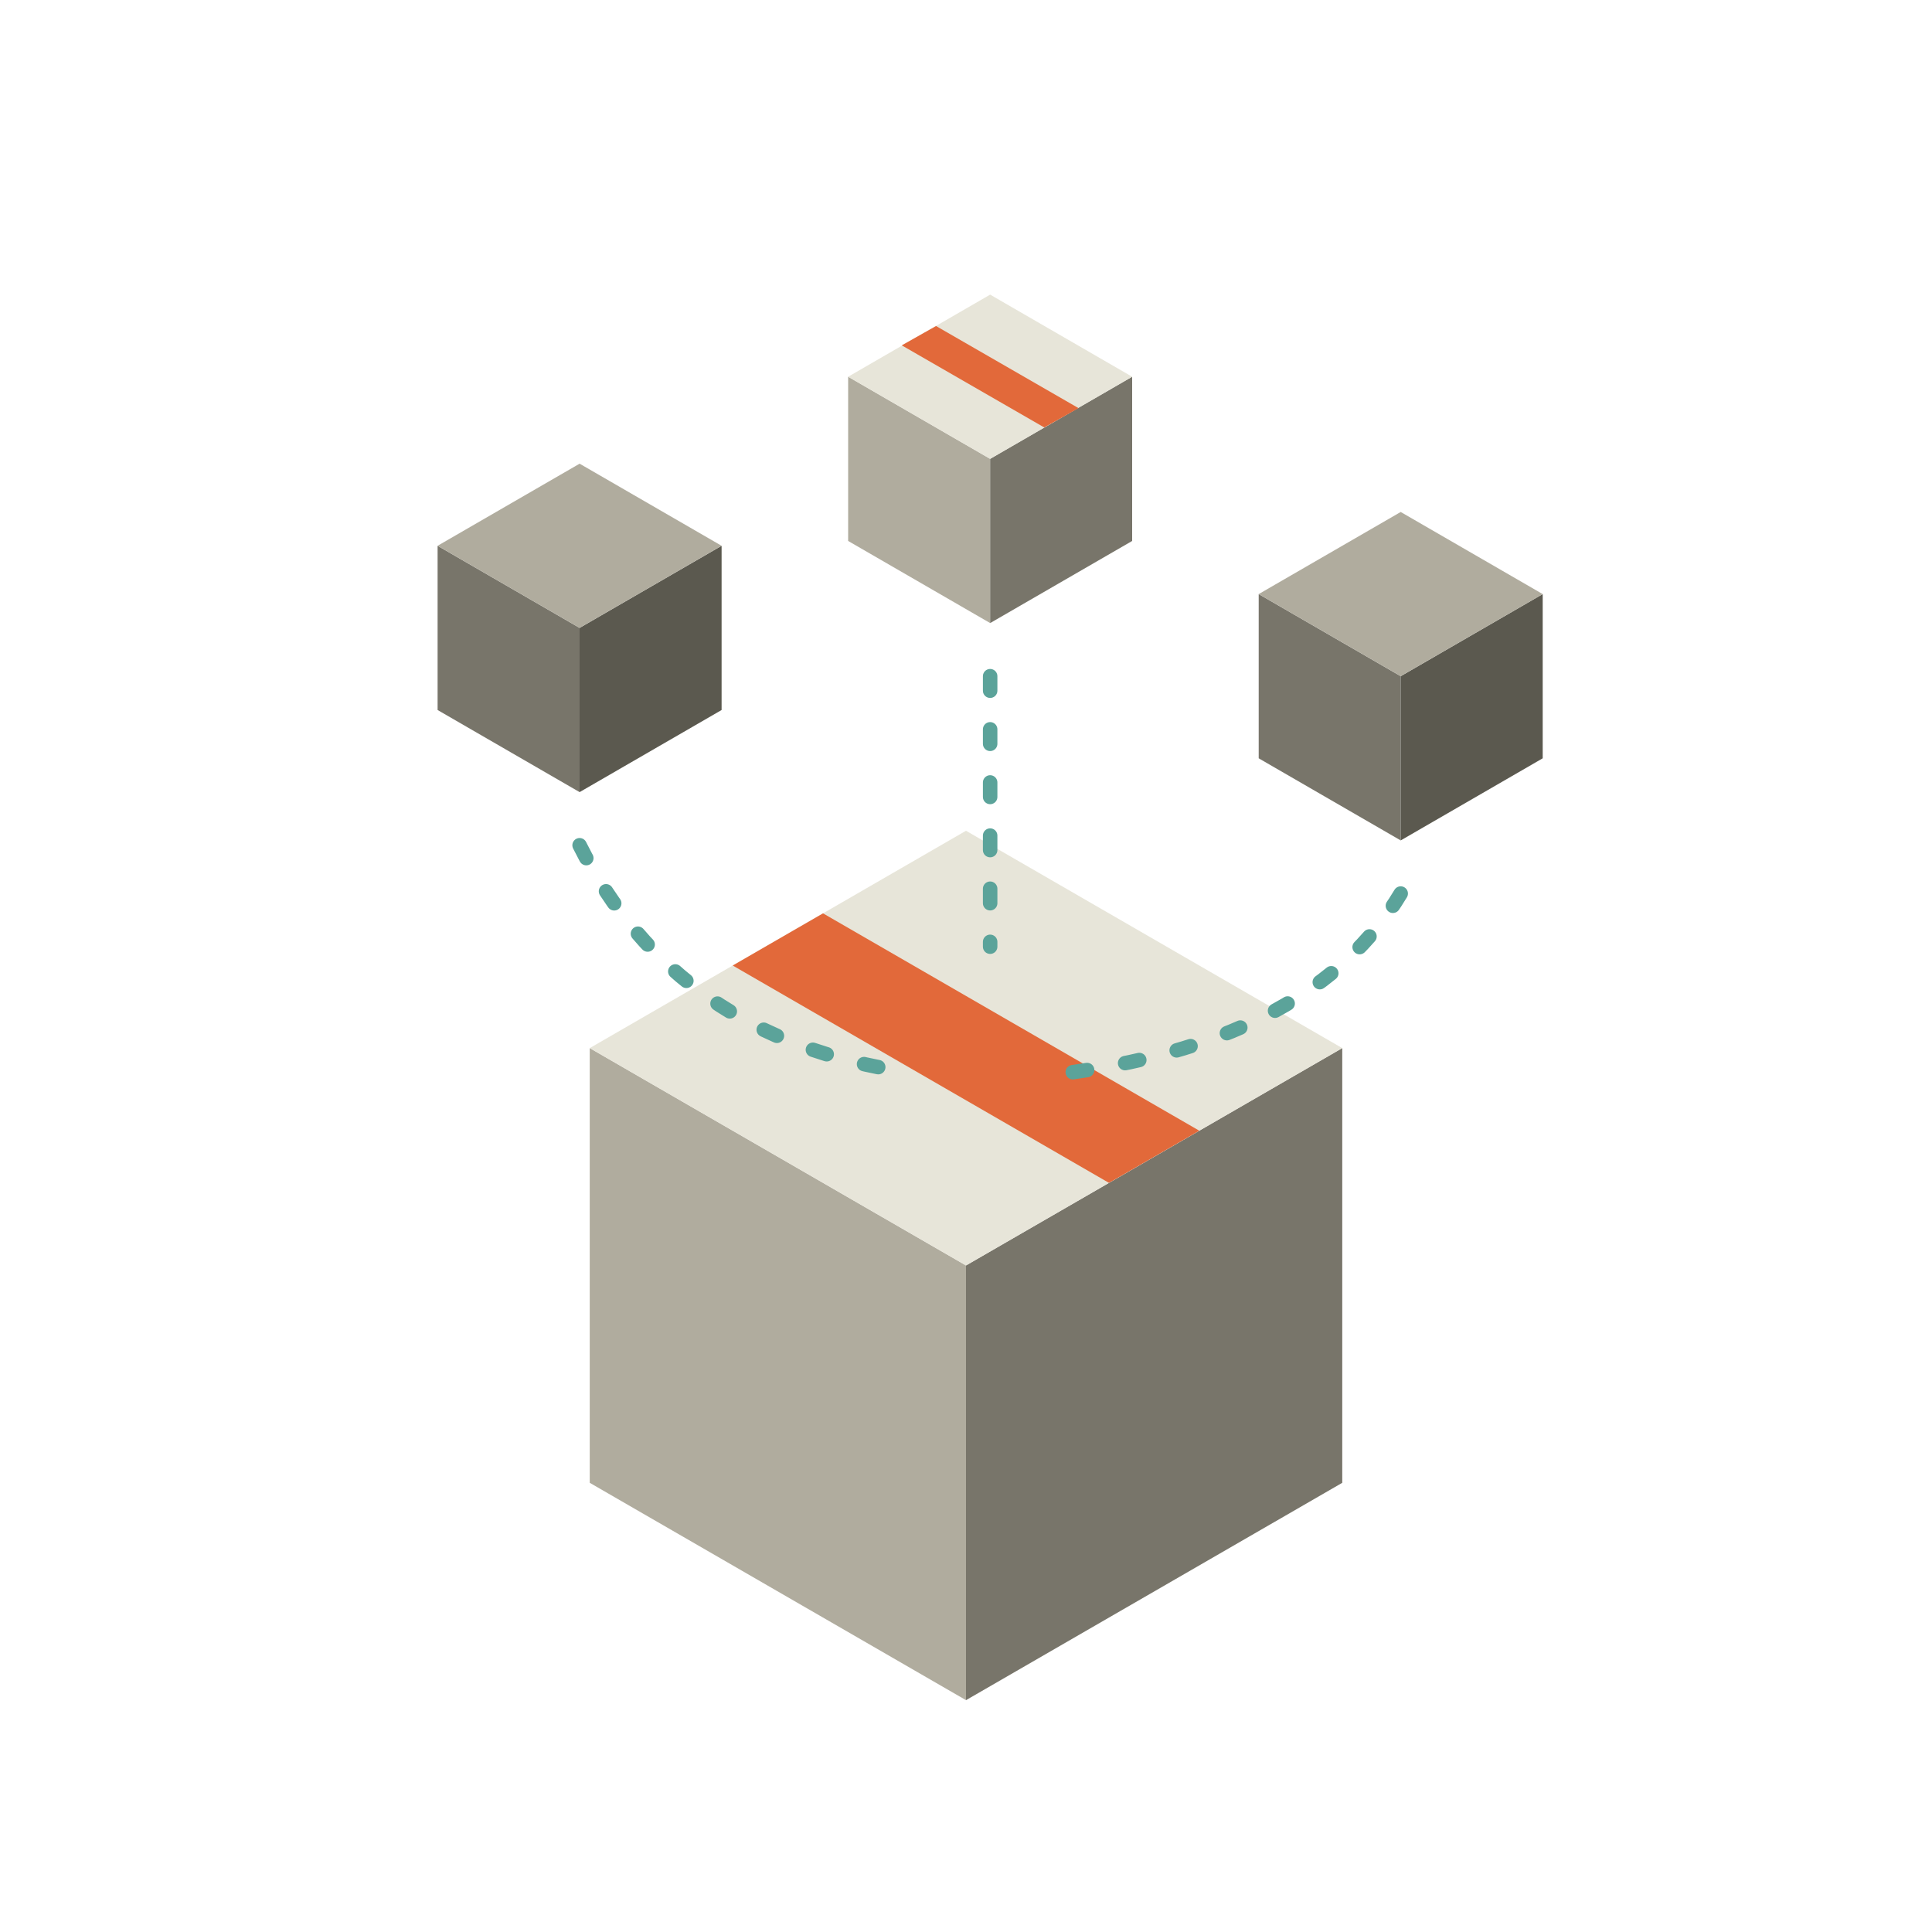
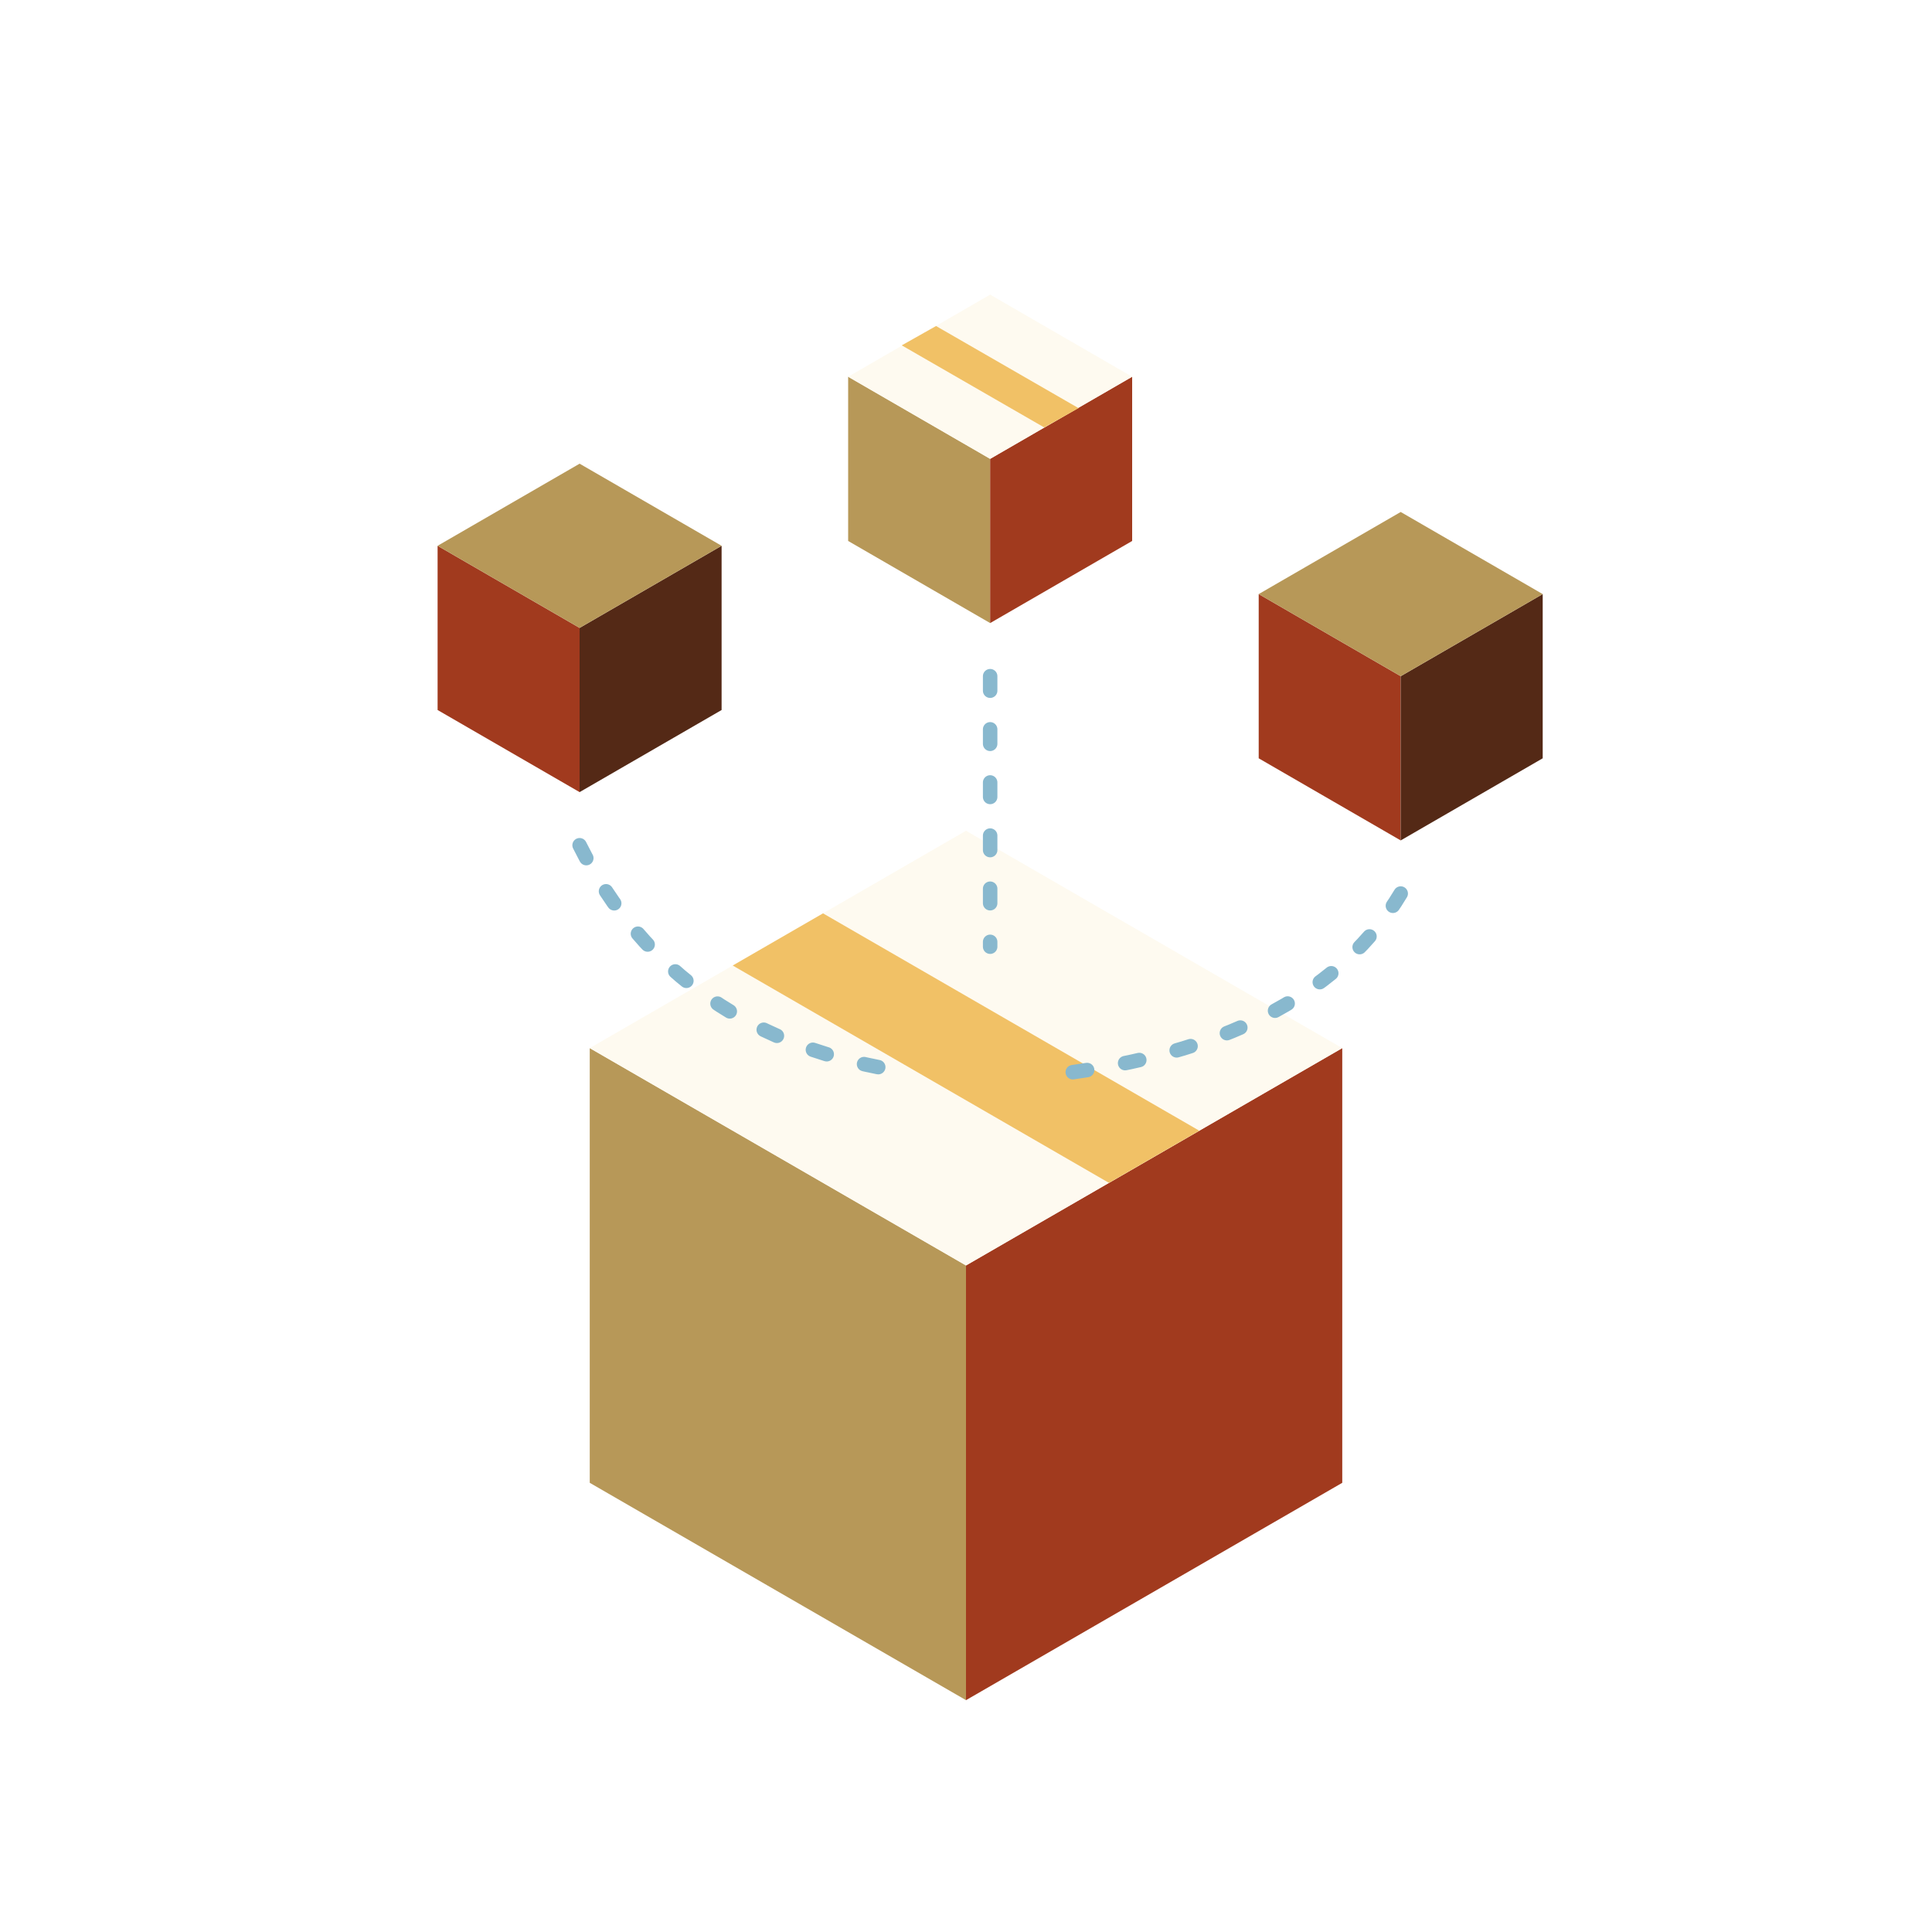
<svg xmlns="http://www.w3.org/2000/svg" viewBox="0 0 400 400" fill="none">
-   <polygon points="122.1,217.0 200.0,262.0 200.0,352.0 122.1,307.0" fill="#b0ac9e" />
-   <polygon points="200.0,262.0 277.9,217.0 277.9,307.0 200.0,352.0" fill="#78756a" />
-   <polygon points="200.0,172.0 277.9,217.0 200.0,262.0 122.1,217.0" fill="#e7e5d9" />
-   <polygon points="170.4,189.1 151.7,199.9 229.6,244.9 248.3,234.1" fill="#e2693a" />
-   <polygon points="90.6,113.0 120.0,130.0 120.0,164.0 90.6,147.0" fill="#78756a" />
-   <polygon points="120.0,130.0 149.4,113.0 149.4,147.0 120.0,164.0" fill="#5b594f" />
-   <polygon points="120.0,96.0 149.4,113.0 120.0,130.0 90.6,113.0" fill="#b0ac9e" />
-   <polygon points="175.6,78.0 205.0,95.0 205.0,129.0 175.6,112.0" fill="#b0ac9e" />
-   <polygon points="205.0,95.0 234.4,78.0 234.4,112.0 205.0,129.0" fill="#78756a" />
-   <polygon points="205.0,61.0 234.4,78.0 205.0,95.0 175.6,78.0" fill="#e7e5d9" />
-   <polygon points="193.8,67.5 186.7,71.5 216.2,88.5 223.3,84.5" fill="#e2693a" />
-   <polygon points="260.6,123.0 290.0,140.0 290.0,174.0 260.6,157.0" fill="#78756a" />
-   <polygon points="290.0,140.0 319.4,123.0 319.4,157.0 290.0,174.0" fill="#5b594f" />
-   <polygon points="290.0,106.0 319.4,123.0 290.0,140.0 260.6,123.0" fill="#b0ac9e" />
-   <path d="M120 175 Q140 215 188 222 M205 140 L205 196 M290 185 Q272 215 222 222" stroke="#5ba39a" stroke-width="3" stroke-dasharray="3 8" stroke-linecap="round" />
+   <polygon points="122.1,217.0 200.0,262.0 200.0,352.0 122.1,307.0" fill="#B79858" />
+   <polygon points="200.0,262.0 277.9,217.0 277.9,307.0 200.0,352.0" fill="#A13A1E" />
+   <polygon points="200.0,172.0 277.9,217.0 200.0,262.0 122.1,217.0" fill="#FEFAF0" />
+   <polygon points="170.4,189.1 151.7,199.9 229.6,244.9 248.3,234.1" fill="#F1C166" />
+   <polygon points="90.6,113.0 120.0,130.0 120.0,164.0 90.6,147.0" fill="#A13A1E" />
+   <polygon points="120.0,130.0 149.4,113.0 149.4,147.0 120.0,164.0" fill="#542916" />
+   <polygon points="120.0,96.0 149.4,113.0 120.0,130.0 90.6,113.0" fill="#B79858" />
+   <polygon points="175.6,78.0 205.0,95.0 205.0,129.0 175.6,112.0" fill="#B79858" />
+   <polygon points="205.0,95.0 234.4,78.0 234.4,112.0 205.0,129.0" fill="#A13A1E" />
+   <polygon points="205.0,61.0 234.4,78.0 205.0,95.0 175.6,78.0" fill="#FEFAF0" />
+   <polygon points="193.8,67.5 186.7,71.5 216.2,88.5 223.3,84.5" fill="#F1C166" />
+   <polygon points="260.6,123.0 290.0,140.0 290.0,174.0 260.6,157.0" fill="#A13A1E" />
+   <polygon points="290.0,140.0 319.4,123.0 319.4,157.0 290.0,174.0" fill="#542916" />
+   <polygon points="290.0,106.0 319.4,123.0 290.0,140.0 260.6,123.0" fill="#B79858" />
+   <path d="M120 175 Q140 215 188 222 M205 140 L205 196 M290 185 Q272 215 222 222" stroke="#88B8CE" stroke-width="3" stroke-dasharray="3 8" stroke-linecap="round" />
</svg>
